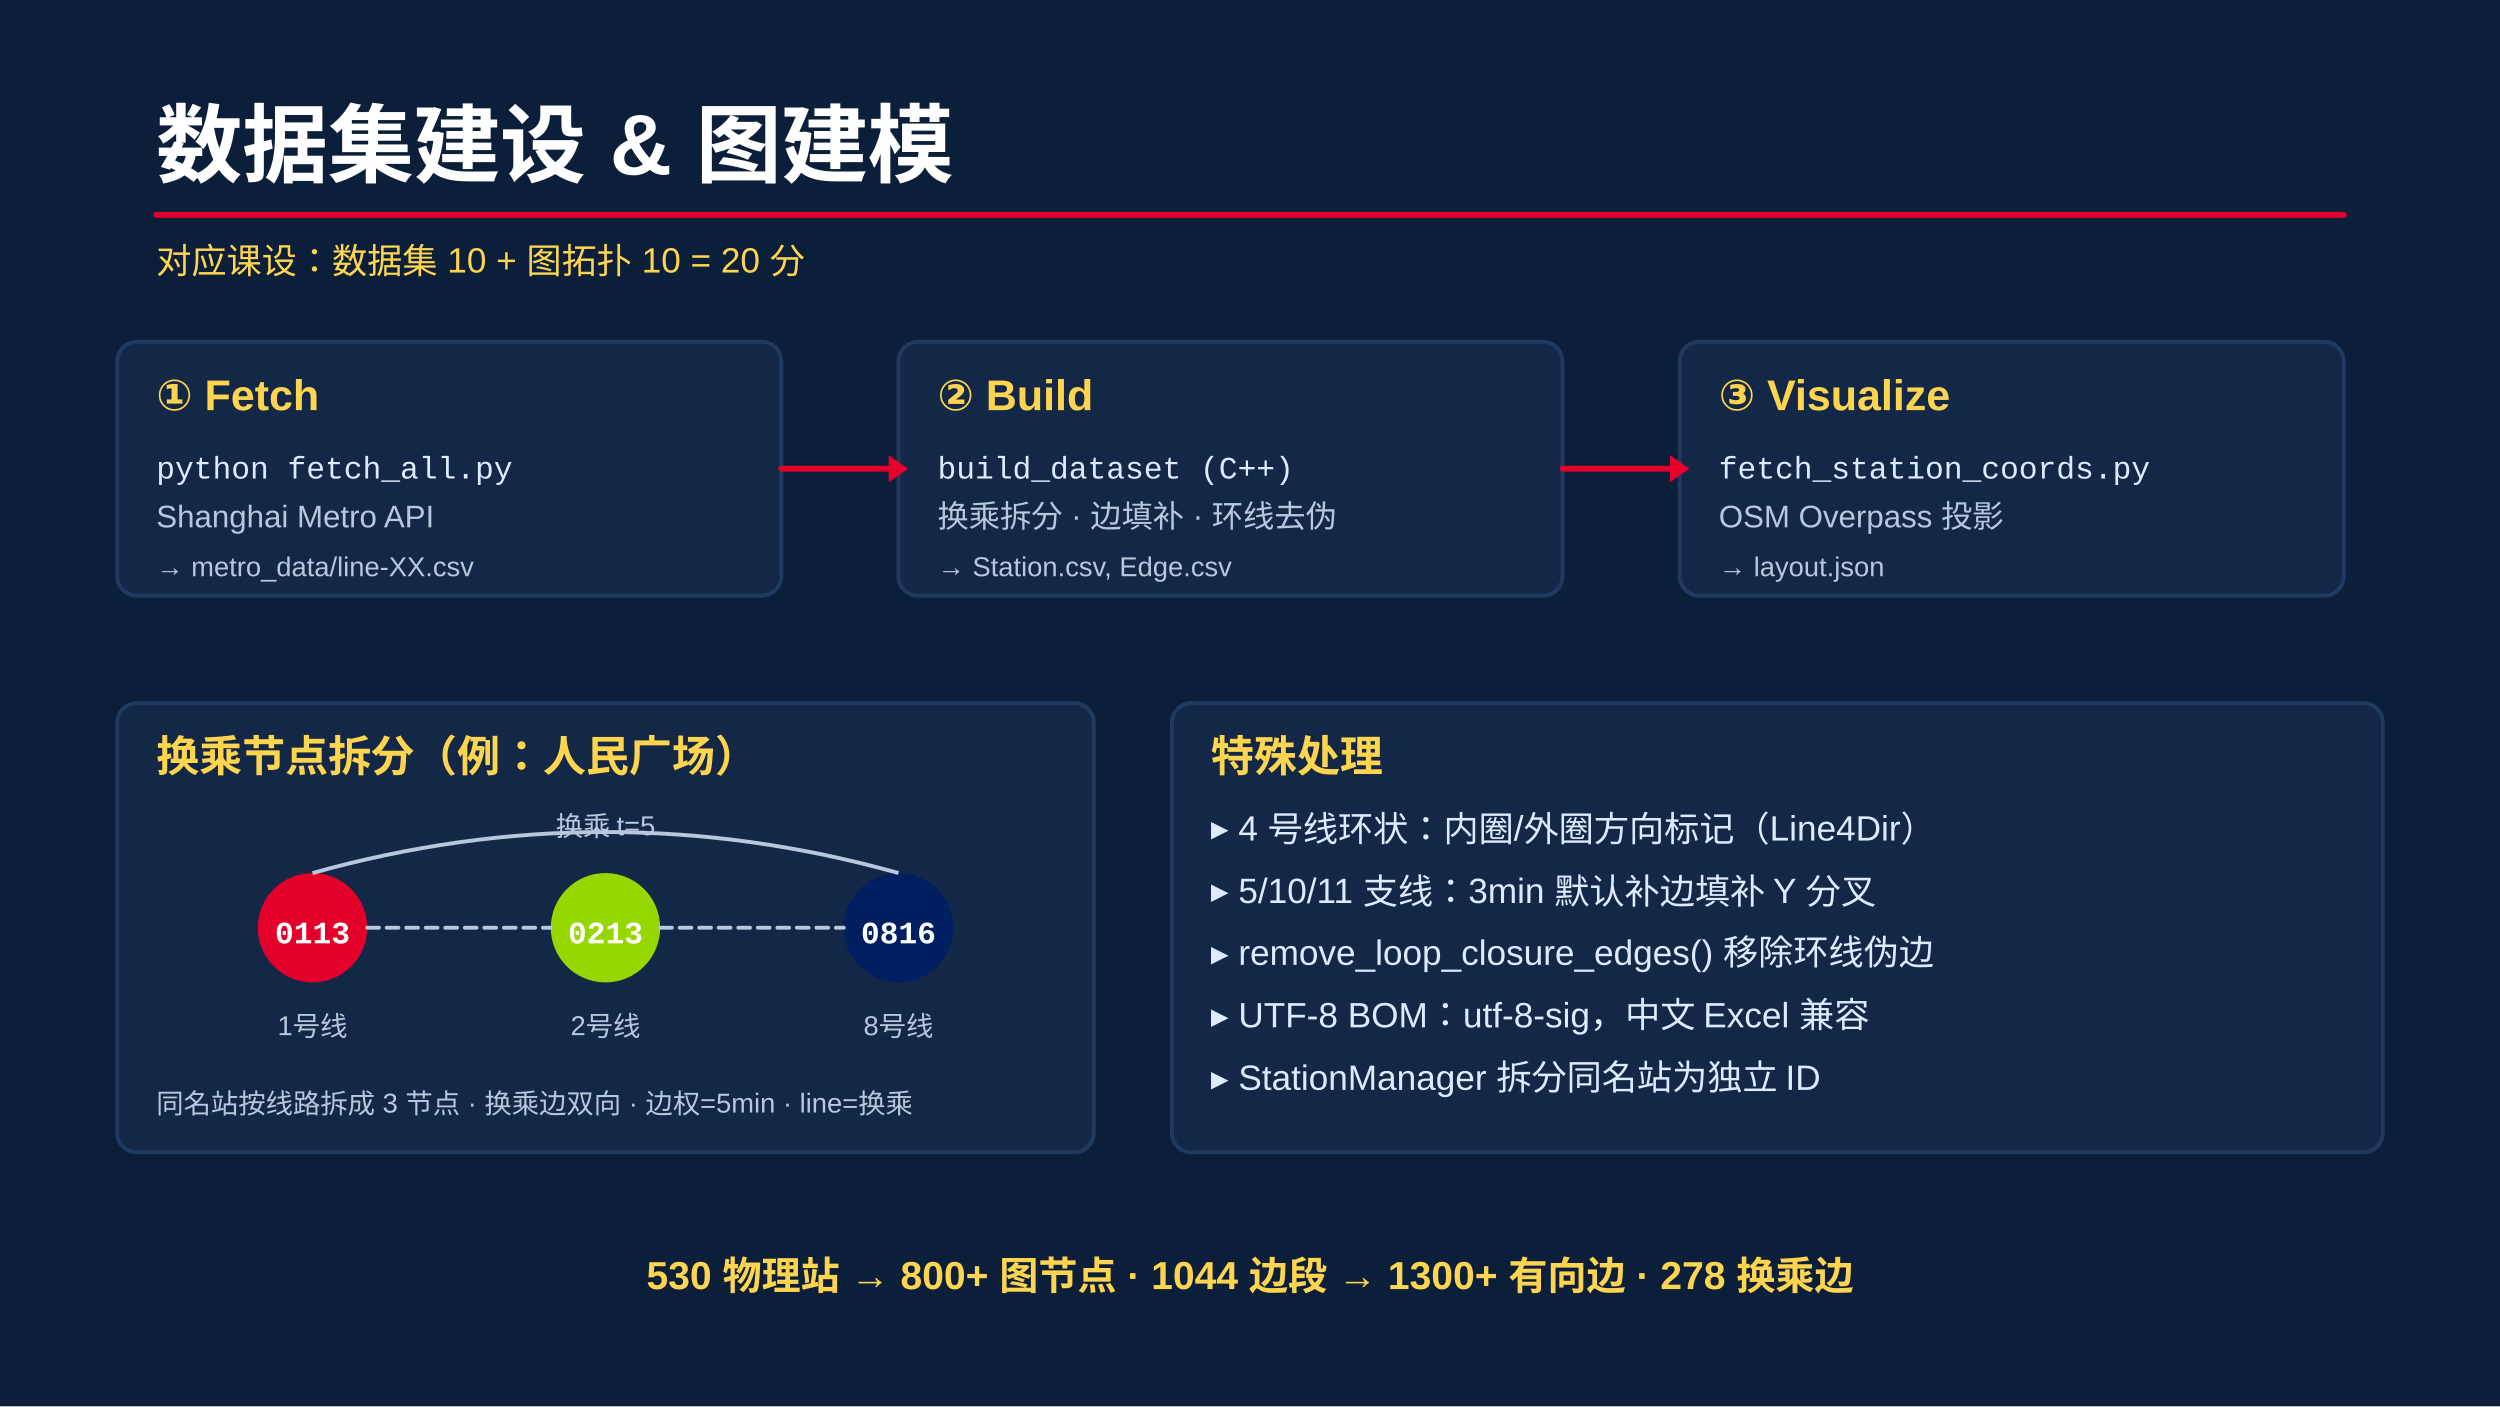
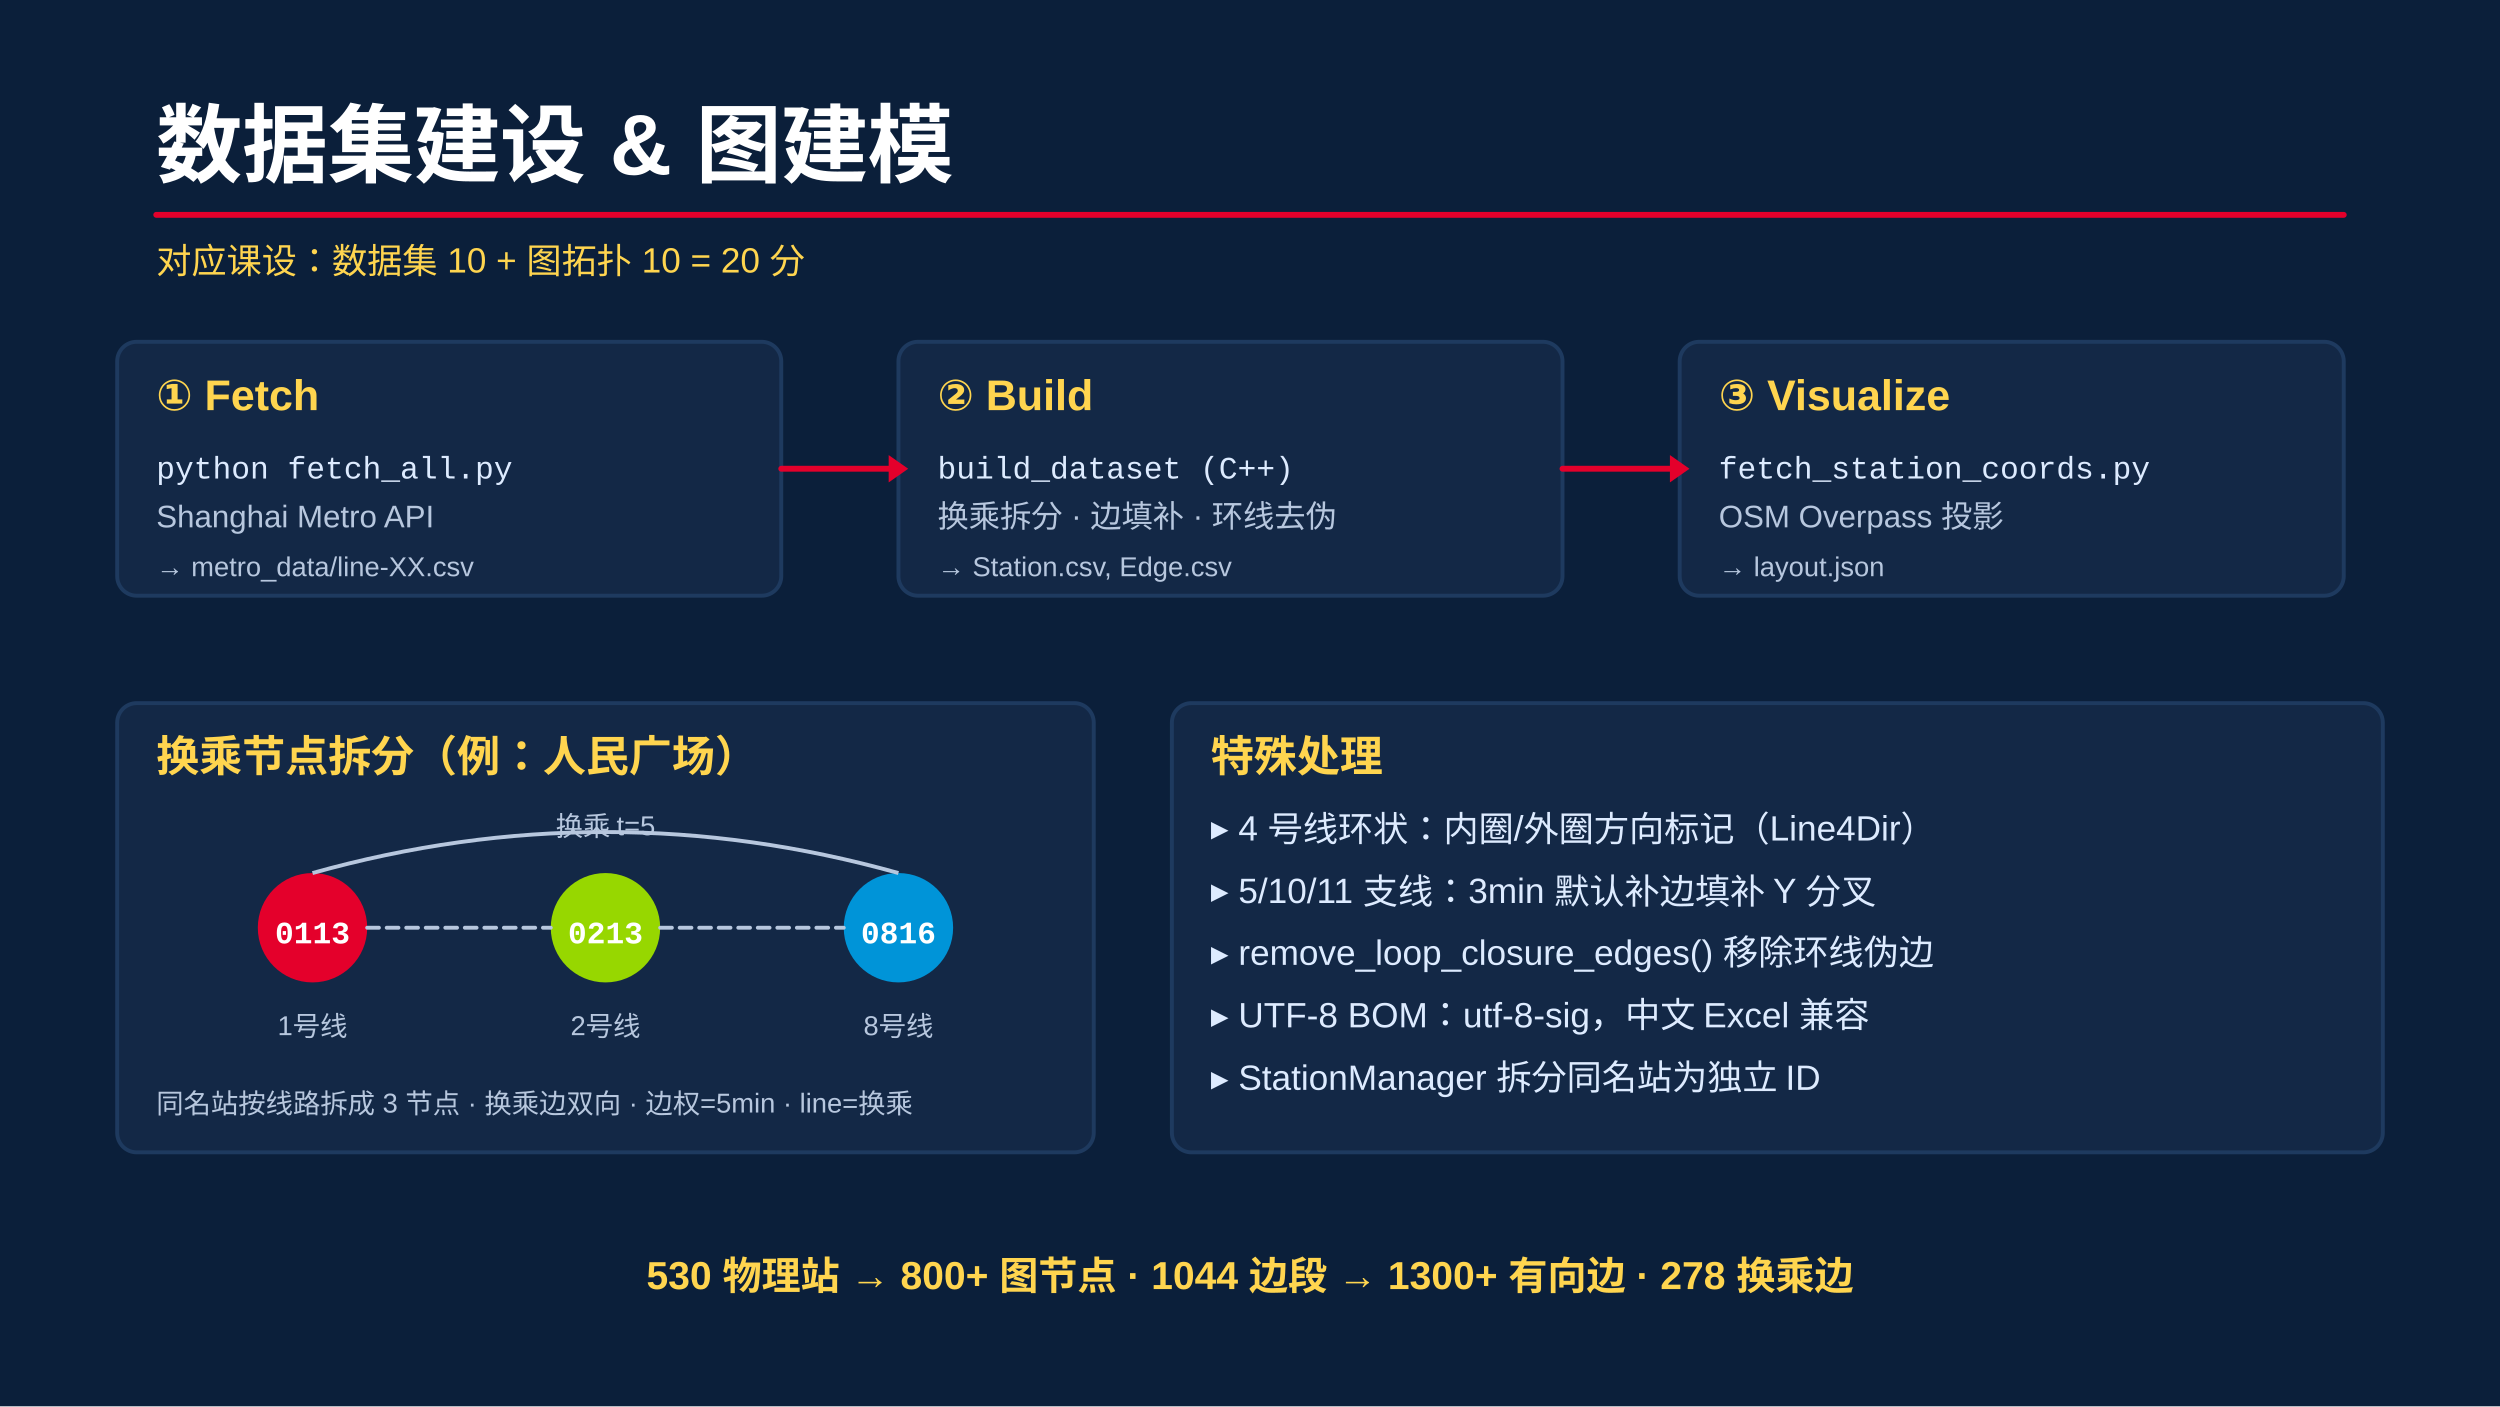
<svg xmlns="http://www.w3.org/2000/svg" width="1280" height="720" viewBox="0 0 1280 720">
  <rect width="1280" height="720" fill="#0B1F3A" />
  <text x="80" y="90" font-family="Microsoft YaHei, SimHei, Arial, sans-serif" font-size="44" font-weight="700" fill="#FFFFFF" text-anchor="start">数据集建设 &amp; 图建模</text>
  <line x1="80" y1="110" x2="1200" y2="110" stroke="#E4002B" stroke-width="3" stroke-linecap="round" />
  <text x="80" y="140" font-family="Microsoft YaHei, SimHei, Arial, sans-serif" font-size="18" font-weight="400" fill="#FFD54F" text-anchor="start">对应课设：数据集 10 + 图拓扑 10 = 20 分</text>
  <rect x="60" y="175" width="340" height="130" rx="10" fill="#132846" stroke="#1E3A5F" stroke-width="2" />
  <text x="80" y="210" font-family="Microsoft YaHei, SimHei, Arial, sans-serif" font-size="22" font-weight="700" fill="#FFD54F" text-anchor="start">① Fetch</text>
  <text x="80" y="245" font-family="Consolas, 'Courier New', monospace" font-size="16" font-weight="400" fill="#DDEBFF" text-anchor="start">python fetch_all.py</text>
  <text x="80" y="270" font-family="Microsoft YaHei, SimHei, Arial, sans-serif" font-size="16" font-weight="400" fill="#B7C7DE" text-anchor="start">Shanghai Metro API</text>
  <text x="80" y="295" font-family="Microsoft YaHei, SimHei, Arial, sans-serif" font-size="14" font-weight="400" fill="#B7C7DE" text-anchor="start">→ metro_data/line-XX.csv</text>
  <rect x="460" y="175" width="340" height="130" rx="10" fill="#132846" stroke="#1E3A5F" stroke-width="2" />
  <text x="480" y="210" font-family="Microsoft YaHei, SimHei, Arial, sans-serif" font-size="22" font-weight="700" fill="#FFD54F" text-anchor="start">② Build</text>
  <text x="480" y="245" font-family="Consolas, 'Courier New', monospace" font-size="16" font-weight="400" fill="#DDEBFF" text-anchor="start">build_dataset (C++)</text>
  <text x="480" y="270" font-family="Microsoft YaHei, SimHei, Arial, sans-serif" font-size="16" font-weight="400" fill="#B7C7DE" text-anchor="start">换乘拆分 · 边填补 · 环线去伪</text>
  <text x="480" y="295" font-family="Microsoft YaHei, SimHei, Arial, sans-serif" font-size="14" font-weight="400" fill="#B7C7DE" text-anchor="start">→ Station.csv, Edge.csv</text>
  <rect x="860" y="175" width="340" height="130" rx="10" fill="#132846" stroke="#1E3A5F" stroke-width="2" />
  <text x="880" y="210" font-family="Microsoft YaHei, SimHei, Arial, sans-serif" font-size="22" font-weight="700" fill="#FFD54F" text-anchor="start">③ Visualize</text>
  <text x="880" y="245" font-family="Consolas, 'Courier New', monospace" font-size="16" font-weight="400" fill="#DDEBFF" text-anchor="start">fetch_station_coords.py</text>
  <text x="880" y="270" font-family="Microsoft YaHei, SimHei, Arial, sans-serif" font-size="16" font-weight="400" fill="#B7C7DE" text-anchor="start">OSM Overpass 投影</text>
  <text x="880" y="295" font-family="Microsoft YaHei, SimHei, Arial, sans-serif" font-size="14" font-weight="400" fill="#B7C7DE" text-anchor="start">→ layout.json</text>
  <line x1="400" y1="240" x2="460" y2="240" stroke="#E4002B" stroke-width="3" stroke-linecap="round" />
  <polygon points="455,233 465,240 455,247" fill="#E4002B" />
  <line x1="800" y1="240" x2="860" y2="240" stroke="#E4002B" stroke-width="3" stroke-linecap="round" />
  <polygon points="855,233 865,240 855,247" fill="#E4002B" />
  <rect x="60" y="360" width="500" height="230" rx="10" fill="#132846" stroke="#1E3A5F" stroke-width="2" />
  <text x="80" y="395" font-family="Microsoft YaHei, SimHei, Arial, sans-serif" font-size="22" font-weight="700" fill="#FFD54F" text-anchor="start">换乘节点拆分（例：人民广场）</text>
  <circle cx="160" cy="475" r="28" fill="#E4002B" />
  <text x="160" y="483" font-family="Consolas, 'Courier New', monospace" font-size="16" font-weight="700" fill="#FFFFFF" text-anchor="middle">0113</text>
  <text x="160" y="530" font-family="Microsoft YaHei, SimHei, Arial, sans-serif" font-size="14" font-weight="400" fill="#B7C7DE" text-anchor="middle">1号线</text>
  <circle cx="310" cy="475" r="28" fill="#97D700" />
  <text x="310" y="483" font-family="Consolas, 'Courier New', monospace" font-size="16" font-weight="700" fill="#FFFFFF" text-anchor="middle">0213</text>
  <text x="310" y="530" font-family="Microsoft YaHei, SimHei, Arial, sans-serif" font-size="14" font-weight="400" fill="#B7C7DE" text-anchor="middle">2号线</text>
-   <circle cx="460" cy="475" r="28" fill="#001E62" />
+   <circle cx="460" cy="475" r="28" fill="#0094D8" />
  <text x="460" y="483" font-family="Consolas, 'Courier New', monospace" font-size="16" font-weight="700" fill="#FFFFFF" text-anchor="middle">0816</text>
  <text x="460" y="530" font-family="Microsoft YaHei, SimHei, Arial, sans-serif" font-size="14" font-weight="400" fill="#B7C7DE" text-anchor="middle">8号线</text>
  <line x1="188" y1="475" x2="282" y2="475" stroke="#B7C7DE" stroke-width="2" stroke-linecap="round" stroke-dasharray="6,4" />
  <line x1="338" y1="475" x2="432" y2="475" stroke="#B7C7DE" stroke-width="2" stroke-linecap="round" stroke-dasharray="6,4" />
  <path d="M 160 447 Q 310 405 460 447" fill="none" stroke="#B7C7DE" stroke-width="2" />
  <text x="310" y="428" font-family="Microsoft YaHei, SimHei, Arial, sans-serif" font-size="14" font-weight="400" fill="#B7C7DE" text-anchor="middle">换乘 t=5</text>
  <text x="80" y="570" font-family="Microsoft YaHei, SimHei, Arial, sans-serif" font-size="14" font-weight="400" fill="#B7C7DE" text-anchor="start">同名站按线路拆成 3 节点 · 换乘边双向 · 边权=5min · line=换乘</text>
  <rect x="600" y="360" width="620" height="230" rx="10" fill="#132846" stroke="#1E3A5F" stroke-width="2" />
  <text x="620" y="395" font-family="Microsoft YaHei, SimHei, Arial, sans-serif" font-size="22" font-weight="700" fill="#FFD54F" text-anchor="start">特殊处理</text>
  <text x="620" y="430" font-family="Microsoft YaHei, SimHei, Arial, sans-serif" font-size="18" font-weight="400" fill="#DDEBFF" text-anchor="start">▸ 4 号线环状：内圈/外圈方向标记（Line4Dir）</text>
  <text x="620" y="462" font-family="Microsoft YaHei, SimHei, Arial, sans-serif" font-size="18" font-weight="400" fill="#DDEBFF" text-anchor="start">▸ 5/10/11 支线：3min 默认补边填补 Y 分叉</text>
  <text x="620" y="494" font-family="Microsoft YaHei, SimHei, Arial, sans-serif" font-size="18" font-weight="400" fill="#DDEBFF" text-anchor="start">▸ remove_loop_closure_edges() 移除环线伪边</text>
  <text x="620" y="526" font-family="Microsoft YaHei, SimHei, Arial, sans-serif" font-size="18" font-weight="400" fill="#DDEBFF" text-anchor="start">▸ UTF-8 BOM：utf-8-sig，中文 Excel 兼容</text>
  <text x="620" y="558" font-family="Microsoft YaHei, SimHei, Arial, sans-serif" font-size="18" font-weight="400" fill="#DDEBFF" text-anchor="start">▸ StationManager 拆分同名站为独立 ID</text>
  <text x="640" y="660" font-family="Microsoft YaHei, SimHei, Arial, sans-serif" font-size="20" font-weight="700" fill="#FFD54F" text-anchor="middle">530 物理站 → 800+ 图节点   ·   1044 边段 → 1300+ 有向边   ·   278 换乘边</text>
</svg>
